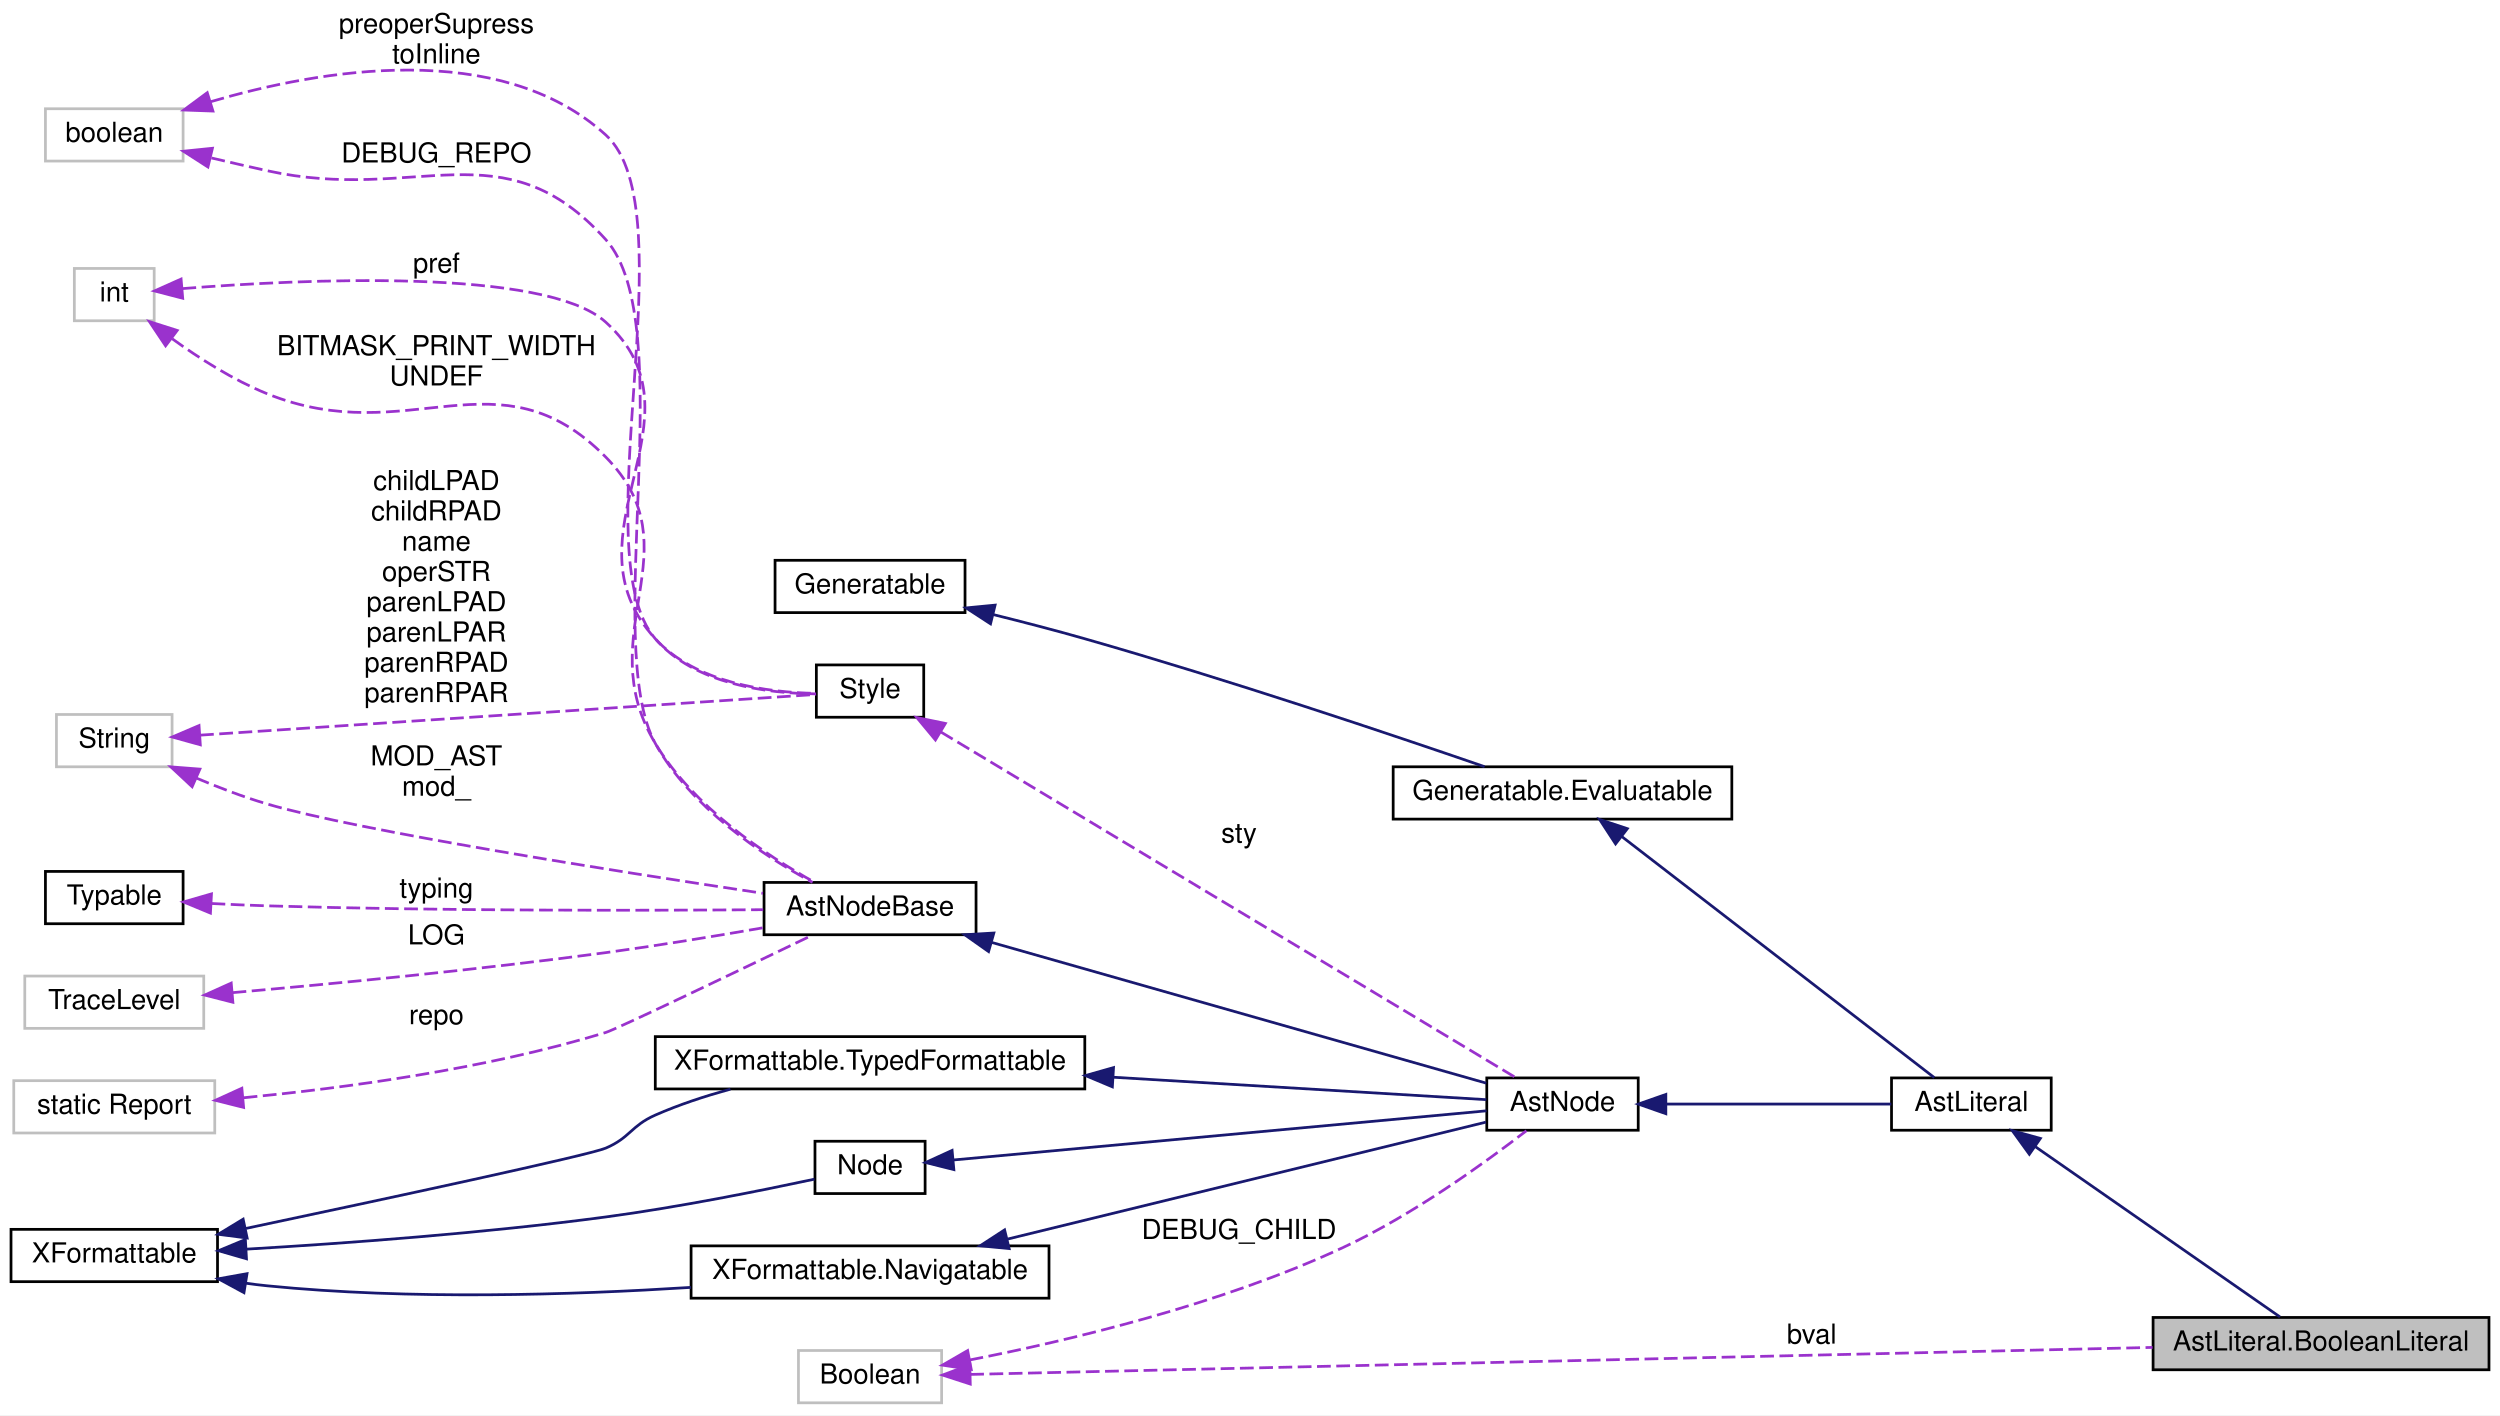
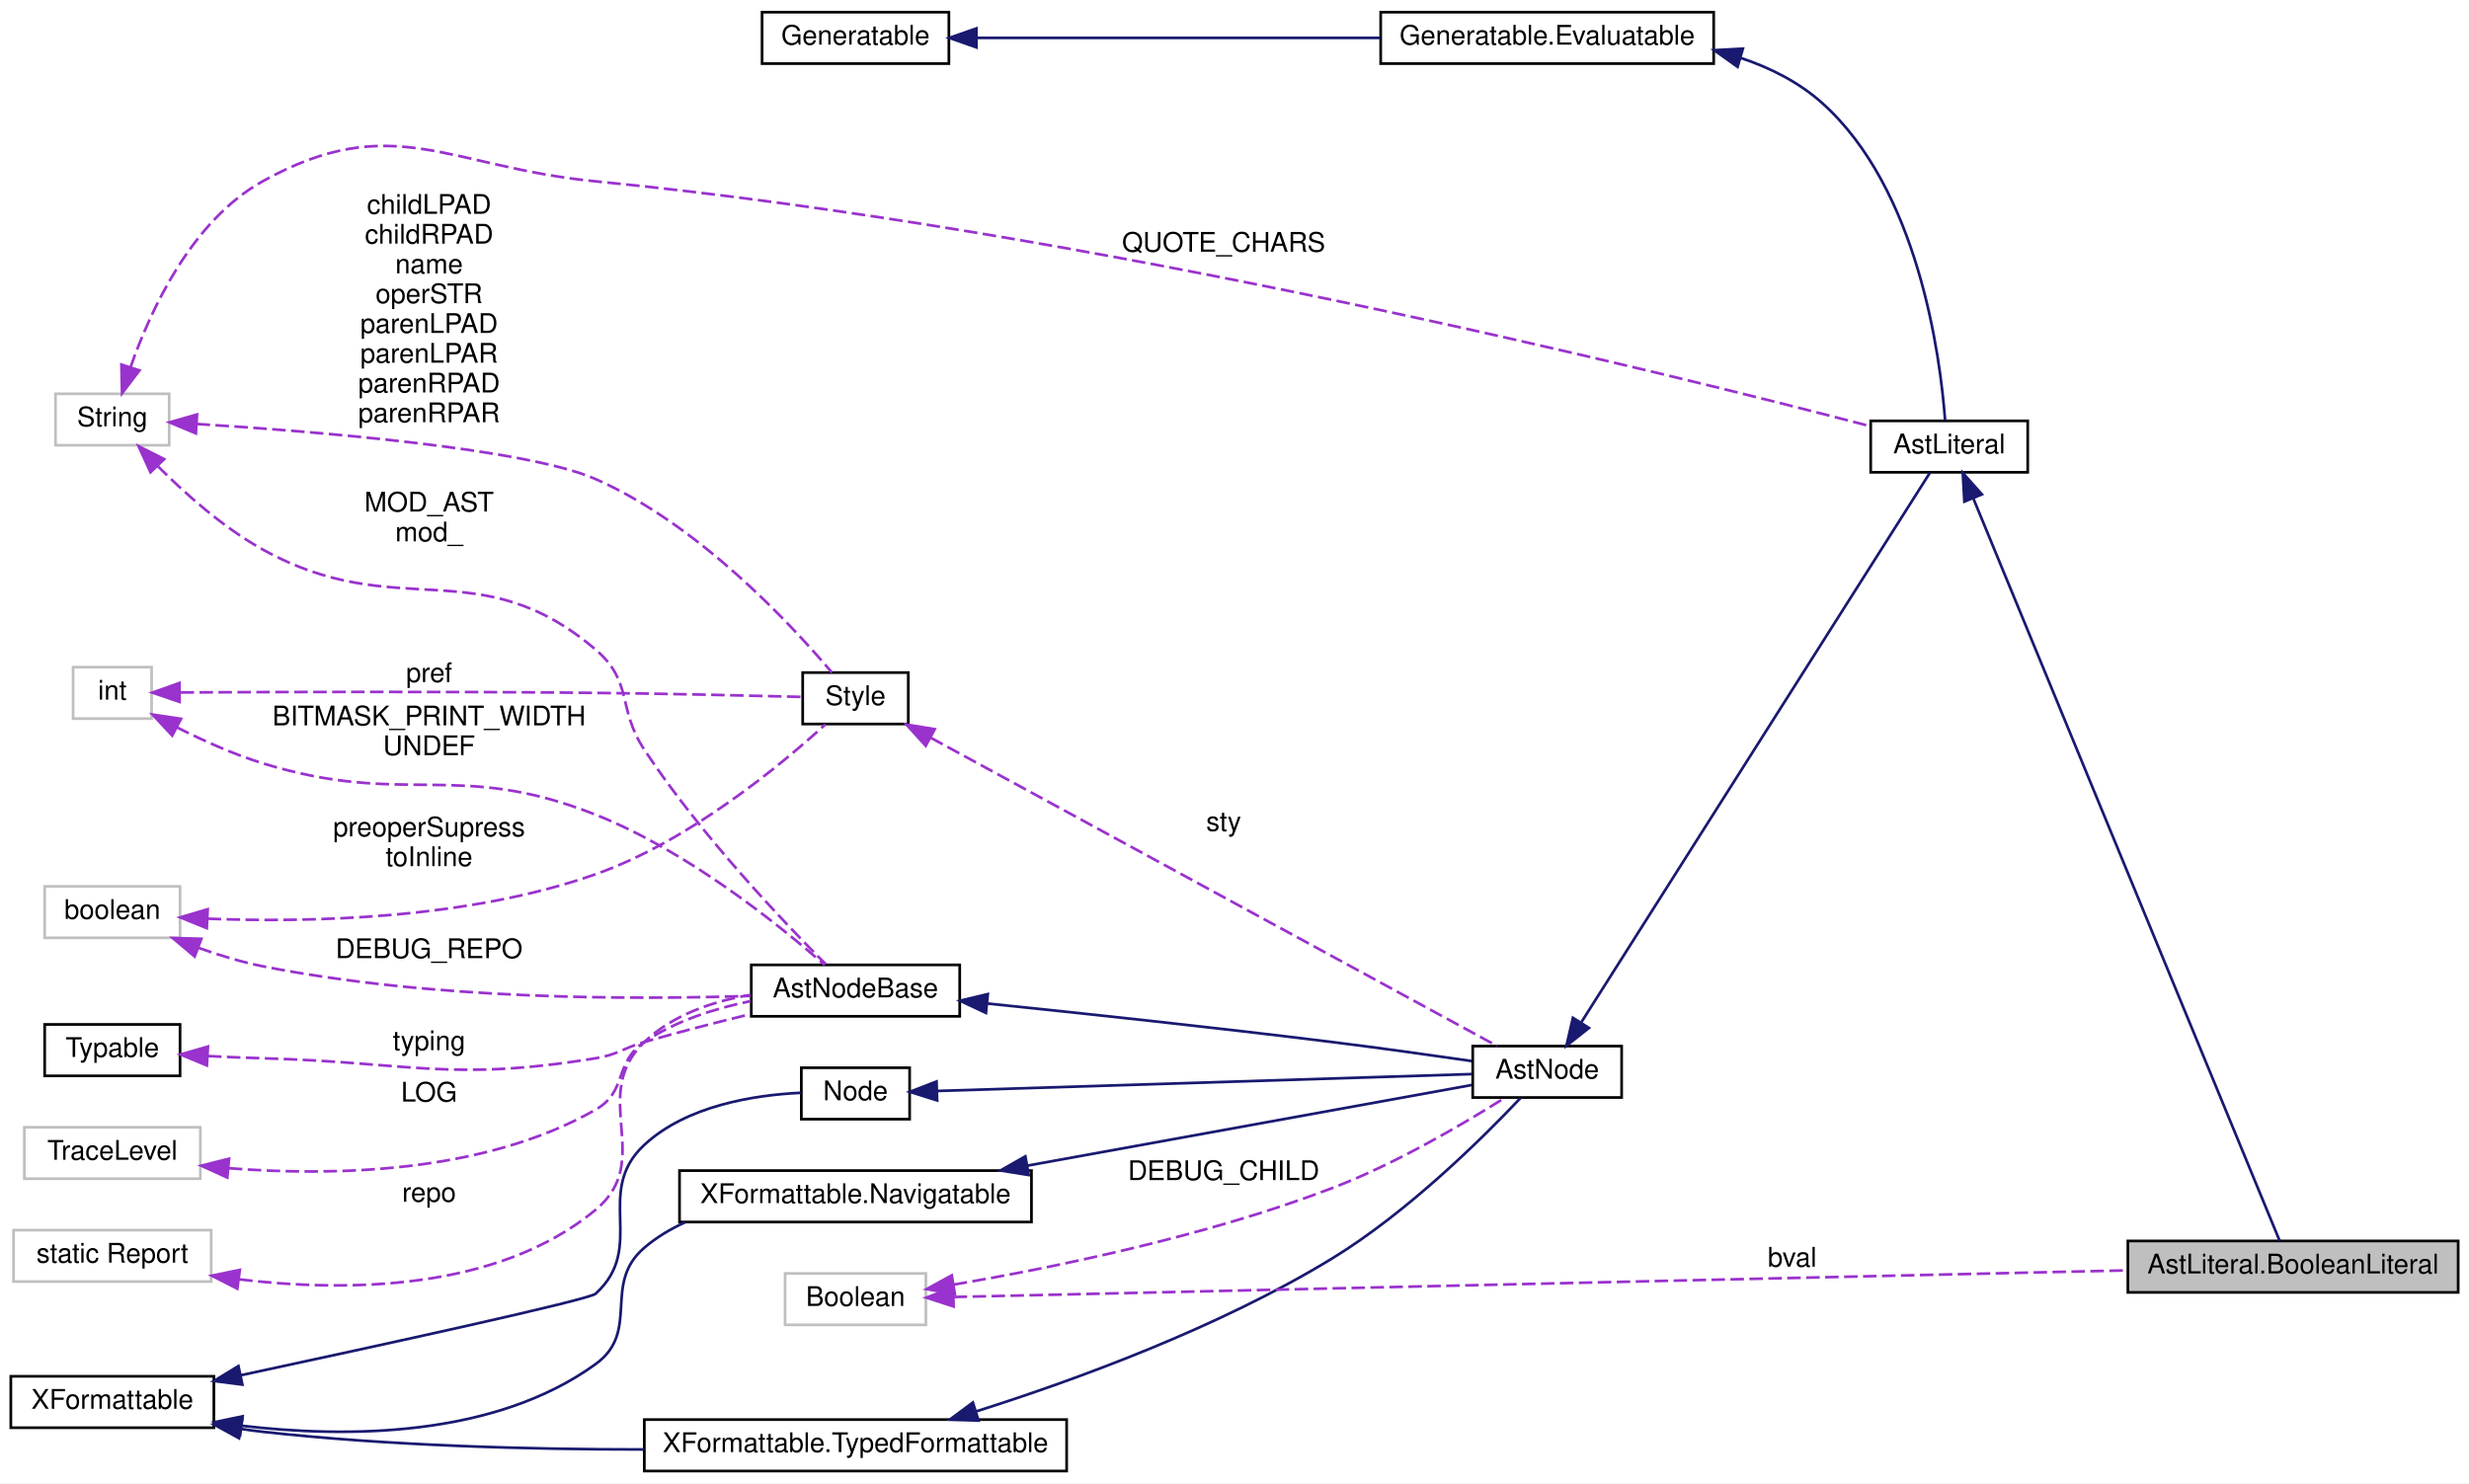
- <svg xmlns="http://www.w3.org/2000/svg" xmlns:xlink="http://www.w3.org/1999/xlink" width="908pt" height="514pt" viewBox="0.00 0.00 908.00 514.00">
-   <g id="graph0" class="graph" transform="scale(1 1) rotate(0) translate(4 510)">
-     <polygon fill="white" stroke="transparent" points="-4,4 -4,-510 904,-510 904,4 -4,4" />
+ <svg xmlns="http://www.w3.org/2000/svg" xmlns:xlink="http://www.w3.org/1999/xlink" width="912pt" height="548pt" viewBox="0.00 0.00 912.00 548.00">
+   <g id="graph0" class="graph" transform="scale(1 1) rotate(0) translate(4 544)">
+     <polygon fill="white" stroke="transparent" points="-4,4 -4,-544 908,-544 908,4 -4,4" />
    <g id="node1" class="node">
      <g id="a_node1">
        <a xlink:title="ダミーの生成子．このクラス自身は直接生成されない．部分クラスからのみ生成される">
-           <polygon fill="#bfbfbf" stroke="black" points="778,-12.5 778,-31.5 900,-31.5 900,-12.5 778,-12.5" />
-           <text text-anchor="middle" x="839" y="-19.5" font-family="Helvetica,sans-Serif" font-size="10.00">AstLiteral.BooleanLiteral</text>
+           <polygon fill="#bfbfbf" stroke="black" points="782,-66.5 782,-85.5 904,-85.5 904,-66.5 782,-66.5" />
+           <text text-anchor="middle" x="843" y="-73.5" font-family="Helvetica,sans-Serif" font-size="10.00">AstLiteral.BooleanLiteral</text>
        </a>
      </g>
    </g>
    <g id="node2" class="node">
      <g id="a_node2">
        <a xlink:href="classast_1_1_ast_literal.html" target="_top" xlink:title="値を返すことができる終端オブジェクトのクラス">
-           <polygon fill="white" stroke="black" points="683,-99.5 683,-118.5 741,-118.5 741,-99.5 683,-99.5" />
-           <text text-anchor="middle" x="712" y="-106.5" font-family="Helvetica,sans-Serif" font-size="10.00">AstLiteral</text>
+           <polygon fill="white" stroke="black" points="687,-369.5 687,-388.5 745,-388.5 745,-369.5 687,-369.5" />
+           <text text-anchor="middle" x="716" y="-376.5" font-family="Helvetica,sans-Serif" font-size="10.00">AstLiteral</text>
        </a>
      </g>
    </g>
    <g id="edge1" class="edge">
-       <path fill="none" stroke="midnightblue" d="M735.24,-93.52C760.97,-75.61 802.55,-46.67 824.08,-31.69" />
-       <polygon fill="midnightblue" stroke="midnightblue" points="733.06,-90.77 726.85,-99.36 737.06,-96.52 733.06,-90.77" />
+       <path fill="none" stroke="midnightblue" d="M724.93,-359.78C748.97,-301.5 820.47,-128.18 838.06,-85.55" />
+       <polygon fill="midnightblue" stroke="midnightblue" points="721.6,-358.68 721.02,-369.26 728.07,-361.35 721.6,-358.68" />
    </g>
    <g id="node3" class="node">
      <g id="a_node3">
        <a xlink:href="classast_1_1_ast_node.html" target="_top" xlink:title="タグなしの順アクセスの子供をもてる抽象構文木のノードのクラス。">
-           <polygon fill="white" stroke="black" points="536,-99.5 536,-118.5 591,-118.5 591,-99.5 536,-99.5" />
-           <text text-anchor="middle" x="563.5" y="-106.5" font-family="Helvetica,sans-Serif" font-size="10.00">AstNode</text>
+           <polygon fill="white" stroke="black" points="540,-138.5 540,-157.5 595,-157.5 595,-138.5 540,-138.5" />
+           <text text-anchor="middle" x="567.5" y="-145.5" font-family="Helvetica,sans-Serif" font-size="10.00">AstNode</text>
        </a>
      </g>
    </g>
    <g id="edge2" class="edge">
-       <path fill="none" stroke="midnightblue" d="M601.35,-109C626.66,-109 659.74,-109 682.92,-109" />
-       <polygon fill="midnightblue" stroke="midnightblue" points="601.03,-105.5 591.03,-109 601.03,-112.5 601.03,-105.5" />
+       <path fill="none" stroke="midnightblue" d="M580.15,-166.37C609.66,-212.89 686.58,-334.18 708.87,-369.33" />
+       <polygon fill="midnightblue" stroke="midnightblue" points="582.92,-164.2 574.61,-157.63 577.01,-167.95 582.92,-164.2" />
    </g>
    <g id="node4" class="node">
      <g id="a_node4">
        <a xlink:href="classast_1_1_ast_node_base.html" target="_top" xlink:title=" ">
-           <polygon fill="white" stroke="black" points="273.5,-170.5 273.5,-189.5 350.5,-189.5 350.5,-170.5 273.5,-170.5" />
-           <text text-anchor="middle" x="312" y="-177.5" font-family="Helvetica,sans-Serif" font-size="10.00">AstNodeBase</text>
+           <polygon fill="white" stroke="black" points="273.5,-168.5 273.5,-187.5 350.5,-187.5 350.5,-168.5 273.5,-168.5" />
+           <text text-anchor="middle" x="312" y="-175.5" font-family="Helvetica,sans-Serif" font-size="10.00">AstNodeBase</text>
        </a>
      </g>
    </g>
    <g id="edge3" class="edge">
-       <path fill="none" stroke="midnightblue" d="M356.26,-167.69C407.95,-152.98 492.82,-128.83 535.79,-116.6" />
-       <polygon fill="midnightblue" stroke="midnightblue" points="355.05,-164.39 346.39,-170.5 356.97,-171.13 355.05,-164.39" />
+       <path fill="none" stroke="midnightblue" d="M360.59,-173.24C395.81,-169.61 444.94,-164.35 488,-159 505.21,-156.86 524.49,-154.16 539.64,-151.97" />
+       <polygon fill="midnightblue" stroke="midnightblue" points="360.18,-169.76 350.59,-174.26 360.89,-176.72 360.18,-169.76" />
    </g>
    <g id="node5" class="node">
      <g id="a_node5">
        <a xlink:title=" ">
-           <polygon fill="white" stroke="#bfbfbf" points="16.5,-231.5 16.5,-250.5 58.5,-250.5 58.5,-231.5 16.5,-231.5" />
-           <text text-anchor="middle" x="37.5" y="-238.5" font-family="Helvetica,sans-Serif" font-size="10.00">String</text>
-         </a>
-       </g>
+           <polygon fill="white" stroke="#bfbfbf" points="16.5,-379.5 16.5,-398.5 58.5,-398.5 58.5,-379.5 16.5,-379.5" />
+           <text text-anchor="middle" x="37.5" y="-386.5" font-family="Helvetica,sans-Serif" font-size="10.00">String</text>
+         </a>
+       </g>
+     </g>
+     <g id="edge23" class="edge">
+       <path fill="none" stroke="#9a32cd" stroke-dasharray="5,2" d="M44.2,-408.29C51.61,-429.47 66.81,-462.41 93,-477 140.76,-503.6 161.59,-482.29 216,-477 397.68,-459.33 611.37,-406.28 686.87,-386.52" />
+       <polygon fill="#9a32cd" stroke="#9a32cd" points="47.51,-407.14 41.09,-398.7 40.85,-409.3 47.51,-407.14" />
+       <text text-anchor="middle" x="448" y="-451" font-family="Helvetica,sans-Serif" font-size="10.00"> QUOTE_CHARS</text>
    </g>
    <g id="edge4" class="edge">
-       <path fill="none" stroke="#9a32cd" stroke-dasharray="5,2" d="M67.2,-227.45C75.39,-223.98 84.43,-220.52 93,-218 126.08,-208.27 219.95,-193.5 273.1,-185.55" />
-       <polygon fill="#9a32cd" stroke="#9a32cd" points="65.78,-224.25 58.04,-231.48 68.6,-230.66 65.78,-224.25" />
-       <text text-anchor="middle" x="154.5" y="-232" font-family="Helvetica,sans-Serif" font-size="10.00"> MOD_AST</text>
-       <text text-anchor="middle" x="154.5" y="-221" font-family="Helvetica,sans-Serif" font-size="10.00">mod_</text>
+       <path fill="none" stroke="#9a32cd" stroke-dasharray="5,2" d="M54.17,-371.88C64.36,-361.65 78.42,-349.1 93,-341 142.9,-313.27 172.53,-341 216,-304 229.93,-292.15 223.93,-282.27 234,-267 254.7,-235.62 285.42,-203.37 301.07,-187.71" />
+       <polygon fill="#9a32cd" stroke="#9a32cd" points="51.59,-369.51 47.19,-379.14 56.64,-374.36 51.59,-369.51" />
+       <text text-anchor="middle" x="154.5" y="-355" font-family="Helvetica,sans-Serif" font-size="10.00"> MOD_AST</text>
+       <text text-anchor="middle" x="154.5" y="-344" font-family="Helvetica,sans-Serif" font-size="10.00">mod_</text>
    </g>
    <g id="node16" class="node">
      <g id="a_node16">
        <a xlink:href="classformat_1_1_style.html" target="_top" xlink:title="ノードの表示スタイルに関するプロパティのクラス.">
-           <polygon fill="white" stroke="black" points="292.5,-249.5 292.5,-268.5 331.5,-268.5 331.5,-249.5 292.5,-249.5" />
-           <text text-anchor="middle" x="312" y="-256.5" font-family="Helvetica,sans-Serif" font-size="10.00">Style</text>
+           <polygon fill="white" stroke="black" points="292.5,-276.5 292.5,-295.5 331.5,-295.5 331.5,-276.5 292.5,-276.5" />
+           <text text-anchor="middle" x="312" y="-283.5" font-family="Helvetica,sans-Serif" font-size="10.00">Style</text>
        </a>
      </g>
    </g>
    <g id="edge18" class="edge">
-       <path fill="none" stroke="#9a32cd" stroke-dasharray="5,2" d="M68.65,-242.99C125.3,-246.73 246.07,-254.71 292.39,-257.77" />
-       <polygon fill="#9a32cd" stroke="#9a32cd" points="68.75,-239.49 58.54,-242.32 68.29,-246.48 68.75,-239.49" />
-       <text text-anchor="middle" x="154.5" y="-332" font-family="Helvetica,sans-Serif" font-size="10.00"> childLPAD</text>
-       <text text-anchor="middle" x="154.5" y="-321" font-family="Helvetica,sans-Serif" font-size="10.00">childRPAD</text>
-       <text text-anchor="middle" x="154.5" y="-310" font-family="Helvetica,sans-Serif" font-size="10.00">name</text>
-       <text text-anchor="middle" x="154.5" y="-299" font-family="Helvetica,sans-Serif" font-size="10.00">operSTR</text>
-       <text text-anchor="middle" x="154.5" y="-288" font-family="Helvetica,sans-Serif" font-size="10.00">parenLPAD</text>
-       <text text-anchor="middle" x="154.5" y="-277" font-family="Helvetica,sans-Serif" font-size="10.00">parenLPAR</text>
-       <text text-anchor="middle" x="154.5" y="-266" font-family="Helvetica,sans-Serif" font-size="10.00">parenRPAD</text>
-       <text text-anchor="middle" x="154.5" y="-255" font-family="Helvetica,sans-Serif" font-size="10.00">parenRPAR</text>
+       <path fill="none" stroke="#9a32cd" stroke-dasharray="5,2" d="M68.6,-387.36C112.14,-384.64 190.27,-378.33 216,-367 254.09,-350.23 288.48,-313.05 303.3,-295.51" />
+       <polygon fill="#9a32cd" stroke="#9a32cd" points="68.36,-383.87 58.59,-387.96 68.78,-390.86 68.36,-383.87" />
+       <text text-anchor="middle" x="154.5" y="-465" font-family="Helvetica,sans-Serif" font-size="10.00"> childLPAD</text>
+       <text text-anchor="middle" x="154.5" y="-454" font-family="Helvetica,sans-Serif" font-size="10.00">childRPAD</text>
+       <text text-anchor="middle" x="154.5" y="-443" font-family="Helvetica,sans-Serif" font-size="10.00">name</text>
+       <text text-anchor="middle" x="154.5" y="-432" font-family="Helvetica,sans-Serif" font-size="10.00">operSTR</text>
+       <text text-anchor="middle" x="154.5" y="-421" font-family="Helvetica,sans-Serif" font-size="10.00">parenLPAD</text>
+       <text text-anchor="middle" x="154.5" y="-410" font-family="Helvetica,sans-Serif" font-size="10.00">parenLPAR</text>
+       <text text-anchor="middle" x="154.5" y="-399" font-family="Helvetica,sans-Serif" font-size="10.00">parenRPAD</text>
+       <text text-anchor="middle" x="154.5" y="-388" font-family="Helvetica,sans-Serif" font-size="10.00">parenRPAR</text>
    </g>
    <g id="node6" class="node">
      <g id="a_node6">
        <a xlink:title=" ">
-           <polygon fill="white" stroke="#bfbfbf" points="5,-136.5 5,-155.5 70,-155.5 70,-136.5 5,-136.5" />
-           <text text-anchor="middle" x="37.5" y="-143.5" font-family="Helvetica,sans-Serif" font-size="10.00">TraceLevel</text>
+           <polygon fill="white" stroke="#bfbfbf" points="5,-108.5 5,-127.5 70,-127.5 70,-108.5 5,-108.5" />
+           <text text-anchor="middle" x="37.5" y="-115.5" font-family="Helvetica,sans-Serif" font-size="10.00">TraceLevel</text>
        </a>
      </g>
    </g>
    <g id="edge5" class="edge">
-       <path fill="none" stroke="#9a32cd" stroke-dasharray="5,2" d="M80.46,-149.47C116.48,-152.64 169.76,-157.77 216,-164 234.9,-166.55 255.8,-170 273.18,-173.04" />
-       <polygon fill="#9a32cd" stroke="#9a32cd" points="80.58,-145.97 70.32,-148.59 79.98,-152.94 80.58,-145.97" />
-       <text text-anchor="middle" x="154.5" y="-167" font-family="Helvetica,sans-Serif" font-size="10.00"> LOG</text>
+       <path fill="none" stroke="#9a32cd" stroke-dasharray="5,2" d="M80.52,-112.38C118.44,-109.39 174.48,-110.32 216,-134 227.89,-140.78 222.66,-151.33 234,-159 245.52,-166.79 259.94,-171.39 273.17,-174.1" />
+       <polygon fill="#9a32cd" stroke="#9a32cd" points="79.97,-108.92 70.33,-113.31 80.61,-115.89 79.97,-108.92" />
+       <text text-anchor="middle" x="154.5" y="-137" font-family="Helvetica,sans-Serif" font-size="10.00"> LOG</text>
    </g>
    <g id="node7" class="node">
      <g id="a_node7">
        <a xlink:title=" ">
-           <polygon fill="white" stroke="#bfbfbf" points="1,-98.5 1,-117.5 74,-117.5 74,-98.5 1,-98.5" />
-           <text text-anchor="middle" x="37.5" y="-105.5" font-family="Helvetica,sans-Serif" font-size="10.00">static Report</text>
+           <polygon fill="white" stroke="#bfbfbf" points="1,-70.5 1,-89.5 74,-89.5 74,-70.5 1,-70.5" />
+           <text text-anchor="middle" x="37.5" y="-77.5" font-family="Helvetica,sans-Serif" font-size="10.00">static Report</text>
        </a>
      </g>
    </g>
    <g id="edge6" class="edge">
-       <path fill="none" stroke="#9a32cd" stroke-dasharray="5,2" d="M84.49,-111.3C120.81,-114.78 172.46,-121.69 216,-135 219.88,-136.19 264.29,-157.48 291,-170.34" />
-       <polygon fill="#9a32cd" stroke="#9a32cd" points="84.48,-107.78 74.2,-110.36 83.84,-114.75 84.48,-107.78" />
-       <text text-anchor="middle" x="154.5" y="-138" font-family="Helvetica,sans-Serif" font-size="10.00"> repo</text>
+       <path fill="none" stroke="#9a32cd" stroke-dasharray="5,2" d="M84.34,-71.31C123.7,-66.61 179.67,-66.9 216,-97 238.1,-115.31 213.3,-139.13 234,-159 244.43,-169.01 259.26,-174.01 273.12,-176.42" />
+       <polygon fill="#9a32cd" stroke="#9a32cd" points="83.66,-67.87 74.22,-72.67 84.59,-74.81 83.66,-67.87" />
+       <text text-anchor="middle" x="154.5" y="-100" font-family="Helvetica,sans-Serif" font-size="10.00"> repo</text>
    </g>
    <g id="node8" class="node">
      <g id="a_node8">
        <a xlink:title=" ">
-           <polygon fill="white" stroke="#bfbfbf" points="23,-393.5 23,-412.5 52,-412.5 52,-393.5 23,-393.5" />
-           <text text-anchor="middle" x="37.5" y="-400.5" font-family="Helvetica,sans-Serif" font-size="10.00">int</text>
+           <polygon fill="white" stroke="#bfbfbf" points="23,-278.5 23,-297.5 52,-297.5 52,-278.5 23,-278.5" />
+           <text text-anchor="middle" x="37.5" y="-285.5" font-family="Helvetica,sans-Serif" font-size="10.00">int</text>
        </a>
      </g>
    </g>
    <g id="edge7" class="edge">
-       <path fill="none" stroke="#9a32cd" stroke-dasharray="5,2" d="M58.53,-386.97C68.39,-379.84 80.77,-371.95 93,-367 144.56,-346.15 176.94,-383.59 216,-344 248.95,-310.61 209.88,-280.23 234,-240 247.77,-217.03 273.87,-199.56 291.84,-189.55" />
-       <polygon fill="#9a32cd" stroke="#9a32cd" points="56.14,-384.39 50.26,-393.2 60.36,-389.98 56.14,-384.39" />
-       <text text-anchor="middle" x="154.5" y="-381" font-family="Helvetica,sans-Serif" font-size="10.00"> BITMASK_PRINT_WIDTH</text>
-       <text text-anchor="middle" x="154.5" y="-370" font-family="Helvetica,sans-Serif" font-size="10.00">UNDEF</text>
+       <path fill="none" stroke="#9a32cd" stroke-dasharray="5,2" d="M61.24,-275.32C70.79,-270.49 82.18,-265.34 93,-262 145.86,-245.7 164.56,-263.35 216,-243 250.01,-229.55 283.94,-202.11 300.53,-187.56" />
+       <polygon fill="#9a32cd" stroke="#9a32cd" points="59.61,-272.23 52.38,-279.98 62.86,-278.42 59.61,-272.23" />
+       <text text-anchor="middle" x="154.5" y="-276" font-family="Helvetica,sans-Serif" font-size="10.00"> BITMASK_PRINT_WIDTH</text>
+       <text text-anchor="middle" x="154.5" y="-265" font-family="Helvetica,sans-Serif" font-size="10.00">UNDEF</text>
    </g>
    <g id="edge19" class="edge">
-       <path fill="none" stroke="#9a32cd" stroke-dasharray="5,2" d="M62.25,-405.18C105.36,-408.58 194.06,-412.87 216,-393 254.35,-358.27 199.04,-316.13 234,-278 248.7,-261.96 274.59,-258.49 292.25,-258.17" />
-       <polygon fill="#9a32cd" stroke="#9a32cd" points="62.36,-401.67 52.1,-404.33 61.77,-408.65 62.36,-401.67" />
-       <text text-anchor="middle" x="154.5" y="-411" font-family="Helvetica,sans-Serif" font-size="10.00"> pref</text>
+       <path fill="none" stroke="#9a32cd" stroke-dasharray="5,2" d="M62.68,-288.16C96.84,-288.35 161.18,-288.58 216,-288 242.56,-287.72 273.29,-287 292.43,-286.51" />
+       <polygon fill="#9a32cd" stroke="#9a32cd" points="62.33,-284.66 52.31,-288.1 62.29,-291.66 62.33,-284.66" />
+       <text text-anchor="middle" x="154.5" y="-292" font-family="Helvetica,sans-Serif" font-size="10.00"> pref</text>
    </g>
    <g id="node9" class="node">
      <g id="a_node9">
        <a xlink:href="interfacetype_1_1_typable.html" target="_top" xlink:title="抽象ノードがもつ関数型のインタフェース">
-           <polygon fill="white" stroke="black" points="12.5,-174.5 12.5,-193.5 62.5,-193.5 62.5,-174.5 12.5,-174.5" />
-           <text text-anchor="middle" x="37.5" y="-181.5" font-family="Helvetica,sans-Serif" font-size="10.00">Typable</text>
+           <polygon fill="white" stroke="black" points="12.5,-146.5 12.5,-165.5 62.5,-165.5 62.5,-146.5 12.5,-146.5" />
+           <text text-anchor="middle" x="37.5" y="-153.5" font-family="Helvetica,sans-Serif" font-size="10.00">Typable</text>
        </a>
      </g>
    </g>
    <g id="edge8" class="edge">
-       <path fill="none" stroke="#9a32cd" stroke-dasharray="5,2" d="M72.82,-181.85C79.51,-181.5 86.47,-181.19 93,-181 156.18,-179.12 229.7,-179.27 273.18,-179.6" />
-       <polygon fill="#9a32cd" stroke="#9a32cd" points="72.43,-178.36 62.64,-182.41 72.81,-185.35 72.43,-178.36" />
-       <text text-anchor="middle" x="154.5" y="-184" font-family="Helvetica,sans-Serif" font-size="10.00"> typing</text>
+       <path fill="none" stroke="#9a32cd" stroke-dasharray="5,2" d="M72.82,-153.82C79.51,-153.48 86.47,-153.18 93,-153 147.65,-151.5 162.04,-144.24 216,-153 224.32,-154.35 225.9,-156.65 234,-159 246.7,-162.68 260.7,-166.27 273.24,-169.32" />
+       <polygon fill="#9a32cd" stroke="#9a32cd" points="72.43,-150.34 62.63,-154.39 72.81,-157.33 72.43,-150.34" />
+       <text text-anchor="middle" x="154.5" y="-156" font-family="Helvetica,sans-Serif" font-size="10.00"> typing</text>
    </g>
    <g id="node10" class="node">
      <g id="a_node10">
        <a xlink:title=" ">
-           <polygon fill="white" stroke="#bfbfbf" points="12.5,-451.5 12.5,-470.5 62.5,-470.5 62.5,-451.5 12.5,-451.5" />
-           <text text-anchor="middle" x="37.5" y="-458.5" font-family="Helvetica,sans-Serif" font-size="10.00">boolean</text>
+           <polygon fill="white" stroke="#bfbfbf" points="12.5,-197.5 12.5,-216.5 62.5,-216.5 62.5,-197.5 12.5,-197.5" />
+           <text text-anchor="middle" x="37.5" y="-204.5" font-family="Helvetica,sans-Serif" font-size="10.00">boolean</text>
        </a>
      </g>
    </g>
    <g id="edge9" class="edge">
-       <path fill="none" stroke="#9a32cd" stroke-dasharray="5,2" d="M72.79,-452.63C79.48,-451.05 86.45,-449.45 93,-448 147.47,-435.97 178.63,-464.41 216,-423 243.38,-392.66 214.29,-275.79 234,-240 246.84,-216.69 272.89,-199.41 291.12,-189.52" />
-       <polygon fill="#9a32cd" stroke="#9a32cd" points="71.52,-449.34 62.61,-455.07 73.15,-456.15 71.52,-449.34" />
-       <text text-anchor="middle" x="154.5" y="-451" font-family="Helvetica,sans-Serif" font-size="10.00"> DEBUG_REPO</text>
+       <path fill="none" stroke="#9a32cd" stroke-dasharray="5,2" d="M69.36,-193.79C76.96,-191.07 85.16,-188.56 93,-187 155.23,-174.61 229.35,-174.58 273.16,-176.04" />
+       <polygon fill="#9a32cd" stroke="#9a32cd" points="67.9,-190.6 59.8,-197.44 70.39,-197.15 67.9,-190.6" />
+       <text text-anchor="middle" x="154.5" y="-190" font-family="Helvetica,sans-Serif" font-size="10.00"> DEBUG_REPO</text>
    </g>
    <g id="edge20" class="edge">
-       <path fill="none" stroke="#9a32cd" stroke-dasharray="5,2" d="M72.51,-473.06C112.21,-484.74 177.35,-496.03 216,-461 246.28,-433.56 207.26,-308.9 234,-278 248.33,-261.45 274.56,-258.13 292.38,-257.99" />
-       <polygon fill="#9a32cd" stroke="#9a32cd" points="73.34,-469.66 62.75,-470.04 71.27,-476.34 73.34,-469.66" />
-       <text text-anchor="middle" x="154.5" y="-498" font-family="Helvetica,sans-Serif" font-size="10.00"> preoperSupress</text>
-       <text text-anchor="middle" x="154.5" y="-487" font-family="Helvetica,sans-Serif" font-size="10.00">toInline</text>
+       <path fill="none" stroke="#9a32cd" stroke-dasharray="5,2" d="M72.69,-204.57C109.25,-203.13 168.38,-204.19 216,-221 250.67,-233.24 284.58,-261.46 300.91,-276.37" />
+       <polygon fill="#9a32cd" stroke="#9a32cd" points="72.38,-201.08 62.56,-205.05 72.72,-208.07 72.38,-201.08" />
+       <text text-anchor="middle" x="154.5" y="-235" font-family="Helvetica,sans-Serif" font-size="10.00"> preoperSupress</text>
+       <text text-anchor="middle" x="154.5" y="-224" font-family="Helvetica,sans-Serif" font-size="10.00">toInline</text>
    </g>
    <g id="node11" class="node">
      <g id="a_node11">
        <a xlink:href="interfaceast_1_1_node.html" target="_top" xlink:title=" ">
-           <polygon fill="white" stroke="black" points="292,-76.5 292,-95.5 332,-95.5 332,-76.5 292,-76.5" />
-           <text text-anchor="middle" x="312" y="-83.5" font-family="Helvetica,sans-Serif" font-size="10.00">Node</text>
+           <polygon fill="white" stroke="black" points="292,-130.5 292,-149.5 332,-149.5 332,-130.5 292,-130.5" />
+           <text text-anchor="middle" x="312" y="-137.5" font-family="Helvetica,sans-Serif" font-size="10.00">Node</text>
        </a>
      </g>
    </g>
    <g id="edge10" class="edge">
-       <path fill="none" stroke="midnightblue" d="M342.4,-88.71C391.36,-93.22 488.88,-102.21 535.91,-106.55" />
-       <polygon fill="midnightblue" stroke="midnightblue" points="342.44,-85.2 332.16,-87.77 341.8,-92.17 342.44,-85.2" />
+       <path fill="none" stroke="midnightblue" d="M342.11,-140.92C391.71,-142.48 491.85,-145.64 539.77,-147.16" />
+       <polygon fill="midnightblue" stroke="midnightblue" points="342.16,-137.42 332.05,-140.6 341.94,-144.42 342.16,-137.42" />
    </g>
    <g id="node12" class="node">
      <g id="a_node12">
        <a xlink:href="interfaceformat_1_1_x_formattable.html" target="_top" xlink:title="入れ子フォーマット出力可能なオブジェクトのインタフェース。">
-           <polygon fill="white" stroke="black" points="0,-44.5 0,-63.5 75,-63.5 75,-44.5 0,-44.5" />
-           <text text-anchor="middle" x="37.5" y="-51.5" font-family="Helvetica,sans-Serif" font-size="10.00">XFormattable</text>
+           <polygon fill="white" stroke="black" points="0,-16.5 0,-35.5 75,-35.5 75,-16.5 0,-16.5" />
+           <text text-anchor="middle" x="37.5" y="-23.5" font-family="Helvetica,sans-Serif" font-size="10.00">XFormattable</text>
        </a>
      </g>
    </g>
    <g id="edge11" class="edge">
-       <path fill="none" stroke="midnightblue" d="M85.51,-56.31C121.37,-58.42 171.94,-62.11 216,-68 242.45,-71.54 272.69,-77.63 291.81,-81.73" />
-       <polygon fill="midnightblue" stroke="midnightblue" points="85.52,-52.81 75.34,-55.74 85.12,-59.8 85.52,-52.81" />
+       <path fill="none" stroke="midnightblue" d="M85.01,-35.9C136.77,-47 213.53,-63.75 216,-66 235.03,-83.31 215.15,-103.5 234,-121 249.64,-135.52 274.57,-139.42 291.81,-140.24" />
+       <polygon fill="midnightblue" stroke="midnightblue" points="85.53,-32.43 75.02,-33.76 84.07,-39.28 85.53,-32.43" />
    </g>
    <g id="node13" class="node">
      <g id="a_node13">
        <a xlink:href="interfaceformat_1_1_x_formattable_1_1_navigatable.html" target="_top" xlink:title="木構造の分岐ノードとして清書可能なオブジェクトのクラス">
-           <polygon fill="white" stroke="black" points="247,-38.5 247,-57.5 377,-57.5 377,-38.5 247,-38.5" />
-           <text text-anchor="middle" x="312" y="-45.5" font-family="Helvetica,sans-Serif" font-size="10.00">XFormattable.Navigatable</text>
+           <polygon fill="white" stroke="black" points="247,-92.5 247,-111.5 377,-111.5 377,-92.5 247,-92.5" />
+           <text text-anchor="middle" x="312" y="-99.5" font-family="Helvetica,sans-Serif" font-size="10.00">XFormattable.Navigatable</text>
        </a>
      </g>
    </g>
    <g id="edge13" class="edge">
-       <path fill="none" stroke="midnightblue" d="M85.31,-43.93C87.9,-43.57 90.48,-43.25 93,-43 144.61,-37.84 203.41,-39.64 246.93,-42.42" />
-       <polygon fill="midnightblue" stroke="midnightblue" points="84.61,-40.5 75.29,-45.54 85.72,-47.41 84.61,-40.5" />
+       <path fill="none" stroke="midnightblue" d="M85.21,-17.24C123.89,-12.68 178.42,-12.8 216,-40 232.78,-52.15 218.26,-69.52 234,-83 238.5,-86.85 243.66,-89.94 249.13,-92.43" />
+       <polygon fill="midnightblue" stroke="midnightblue" points="84.69,-13.77 75.24,-18.56 85.61,-20.71 84.69,-13.77" />
    </g>
    <g id="node14" class="node">
      <g id="a_node14">
        <a xlink:href="interfaceformat_1_1_x_formattable_1_1_typed_formattable.html" target="_top" xlink:title="ノードの型情報をもつ書式出力可能なオブジェクトのインタフェース．">
-           <polygon fill="white" stroke="black" points="234,-114.5 234,-133.5 390,-133.5 390,-114.5 234,-114.5" />
-           <text text-anchor="middle" x="312" y="-121.5" font-family="Helvetica,sans-Serif" font-size="10.00">XFormattable.TypedFormattable</text>
+           <polygon fill="white" stroke="black" points="234,-0.5 234,-19.5 390,-19.5 390,-0.5 234,-0.5" />
+           <text text-anchor="middle" x="312" y="-7.5" font-family="Helvetica,sans-Serif" font-size="10.00">XFormattable.TypedFormattable</text>
        </a>
      </g>
    </g>
    <g id="edge15" class="edge">
-       <path fill="none" stroke="midnightblue" d="M85.33,-63.84C135.84,-74.52 209.92,-90.42 216,-93 224.85,-96.76 225.2,-101.12 234,-105 242.57,-108.77 252.02,-111.88 261.28,-114.42" />
-       <polygon fill="midnightblue" stroke="midnightblue" points="85.76,-60.35 75.25,-61.71 84.31,-67.2 85.76,-60.35" />
+       <path fill="none" stroke="midnightblue" d="M84.9,-16.06C87.63,-15.66 90.35,-15.3 93,-15 139.56,-9.81 192.05,-8.47 233.85,-8.47" />
+       <polygon fill="midnightblue" stroke="midnightblue" points="84.29,-12.62 75.01,-17.71 85.44,-19.52 84.29,-12.62" />
    </g>
    <g id="edge12" class="edge">
-       <path fill="none" stroke="midnightblue" d="M361.99,-59.98C413.98,-72.69 494.23,-92.31 535.68,-102.44" />
-       <polygon fill="midnightblue" stroke="midnightblue" points="362.53,-56.51 351.98,-57.53 360.87,-63.31 362.53,-56.51" />
+       <path fill="none" stroke="midnightblue" d="M375.45,-113.33C428.14,-122.89 500.99,-136.11 539.74,-143.14" />
+       <polygon fill="midnightblue" stroke="midnightblue" points="375.99,-109.87 365.53,-111.53 374.74,-116.76 375.99,-109.87" />
    </g>
    <g id="edge14" class="edge">
-       <path fill="none" stroke="midnightblue" d="M400.27,-118.75C447.94,-115.89 503.66,-112.54 535.83,-110.6" />
-       <polygon fill="midnightblue" stroke="midnightblue" points="400.01,-115.26 390.23,-119.36 400.43,-122.25 400.01,-115.26" />
+       <path fill="none" stroke="midnightblue" d="M356.73,-22.58C393.36,-34.19 446.22,-53.48 488,-79 516.18,-96.21 543.97,-123.83 557.68,-138.35" />
+       <polygon fill="midnightblue" stroke="midnightblue" points="357.44,-19.14 346.85,-19.51 355.36,-25.82 357.44,-19.14" />
    </g>
    <g id="node15" class="node">
      <g id="a_node15">
        <a xlink:title=" ">
-           <polygon fill="white" stroke="#bfbfbf" points="286,-0.5 286,-19.5 338,-19.5 338,-0.5 286,-0.5" />
-           <text text-anchor="middle" x="312" y="-7.5" font-family="Helvetica,sans-Serif" font-size="10.00">Boolean</text>
-         </a>
-       </g>
-     </g>
-     <g id="edge23" class="edge">
-       <path fill="none" stroke="#9a32cd" stroke-dasharray="5,2" d="M348.37,-10.81C436.67,-12.83 667.62,-18.11 777.81,-20.62" />
-       <polygon fill="#9a32cd" stroke="#9a32cd" points="348.4,-7.31 338.32,-10.58 348.24,-14.31 348.4,-7.31" />
-       <text text-anchor="middle" x="654" y="-22" font-family="Helvetica,sans-Serif" font-size="10.00"> bval</text>
+           <polygon fill="white" stroke="#bfbfbf" points="286,-54.5 286,-73.5 338,-73.5 338,-54.5 286,-54.5" />
+           <text text-anchor="middle" x="312" y="-61.5" font-family="Helvetica,sans-Serif" font-size="10.00">Boolean</text>
+         </a>
+       </g>
+     </g>
+     <g id="edge24" class="edge">
+       <path fill="none" stroke="#9a32cd" stroke-dasharray="5,2" d="M348.25,-64.8C437.02,-66.81 670.61,-72.11 781.68,-74.63" />
+       <polygon fill="#9a32cd" stroke="#9a32cd" points="348.24,-61.3 338.16,-64.57 348.08,-68.3 348.24,-61.3" />
+       <text text-anchor="middle" x="658" y="-76" font-family="Helvetica,sans-Serif" font-size="10.00"> bval</text>
    </g>
    <g id="edge16" class="edge">
-       <path fill="none" stroke="#9a32cd" stroke-dasharray="5,2" d="M348.15,-16.05C383.6,-22.96 439.32,-36.11 484,-57 509.18,-68.77 535.53,-87.84 550.4,-99.32" />
-       <polygon fill="#9a32cd" stroke="#9a32cd" points="348.76,-12.6 338.28,-14.18 347.45,-19.48 348.76,-12.6" />
-       <text text-anchor="middle" x="446" y="-60" font-family="Helvetica,sans-Serif" font-size="10.00"> DEBUG_CHILD</text>
+       <path fill="none" stroke="#9a32cd" stroke-dasharray="5,2" d="M348.27,-69.37C384.21,-75.5 441.19,-87.08 488,-105 511.36,-113.94 536.39,-128.65 551.74,-138.33" />
+       <polygon fill="#9a32cd" stroke="#9a32cd" points="348.71,-65.89 338.27,-67.71 347.56,-72.8 348.71,-65.89" />
+       <text text-anchor="middle" x="448" y="-108" font-family="Helvetica,sans-Serif" font-size="10.00"> DEBUG_CHILD</text>
    </g>
    <g id="edge17" class="edge">
-       <path fill="none" stroke="#9a32cd" stroke-dasharray="5,2" d="M337.73,-244.13C388.73,-213.47 504.38,-143.94 546.65,-118.53" />
-       <polygon fill="#9a32cd" stroke="#9a32cd" points="335.75,-241.24 328.99,-249.39 339.36,-247.24 335.75,-241.24" />
-       <text text-anchor="middle" x="446" y="-204" font-family="Helvetica,sans-Serif" font-size="10.00"> sty</text>
+       <path fill="none" stroke="#9a32cd" stroke-dasharray="5,2" d="M339.81,-271.41C391.89,-243.05 505.49,-181.21 549.03,-157.51" />
+       <polygon fill="#9a32cd" stroke="#9a32cd" points="337.94,-268.44 330.83,-276.3 341.28,-274.59 337.94,-268.44" />
+       <text text-anchor="middle" x="448" y="-237" font-family="Helvetica,sans-Serif" font-size="10.00"> sty</text>
    </g>
    <g id="node17" class="node">
      <g id="a_node17">
        <a xlink:href="interfacecmd_1_1_generatable_1_1_evaluatable.html" target="_top" xlink:title="評価して値を返すノードのインタフェース．必ずしもコードを生成しなくても良い．">
-           <polygon fill="white" stroke="black" points="502,-212.5 502,-231.5 625,-231.5 625,-212.5 502,-212.5" />
-           <text text-anchor="middle" x="563.5" y="-219.5" font-family="Helvetica,sans-Serif" font-size="10.00">Generatable.Evaluatable</text>
+           <polygon fill="white" stroke="black" points="506,-520.5 506,-539.5 629,-539.5 629,-520.5 506,-520.5" />
+           <text text-anchor="middle" x="567.5" y="-527.5" font-family="Helvetica,sans-Serif" font-size="10.00">Generatable.Evaluatable</text>
        </a>
      </g>
    </g>
    <g id="edge21" class="edge">
-       <path fill="none" stroke="midnightblue" d="M584.93,-206.24C615.77,-182.46 673.27,-138.1 698.54,-118.61" />
-       <polygon fill="midnightblue" stroke="midnightblue" points="582.77,-203.49 576.99,-212.37 587.05,-209.03 582.77,-203.49" />
+       <path fill="none" stroke="midnightblue" d="M638.94,-522.62C649.94,-518.94 660.46,-513.62 669,-506 704.68,-474.14 712.71,-412.41 714.49,-388.65" />
+       <polygon fill="midnightblue" stroke="midnightblue" points="637.83,-519.3 629.2,-525.45 639.78,-526.02 637.83,-519.3" />
    </g>
    <g id="node18" class="node">
      <g id="a_node18">
        <a xlink:href="interfacecmd_1_1_generatable.html" target="_top" xlink:title="変換してコードを生成できるノードのインタフェース.">
-           <polygon fill="white" stroke="black" points="277.5,-287.5 277.5,-306.5 346.5,-306.5 346.5,-287.5 277.5,-287.5" />
-           <text text-anchor="middle" x="312" y="-294.5" font-family="Helvetica,sans-Serif" font-size="10.00">Generatable</text>
+           <polygon fill="white" stroke="black" points="277.5,-520.5 277.5,-539.5 346.5,-539.5 346.5,-520.5 277.5,-520.5" />
+           <text text-anchor="middle" x="312" y="-527.5" font-family="Helvetica,sans-Serif" font-size="10.00">Generatable</text>
        </a>
      </g>
    </g>
    <g id="edge22" class="edge">
-       <path fill="none" stroke="midnightblue" d="M356.65,-286.81C367.58,-284.1 379.25,-281.07 390,-278 441.78,-263.23 501.35,-243.2 535.2,-231.54" />
-       <polygon fill="midnightblue" stroke="midnightblue" points="355.76,-283.42 346.87,-289.2 357.42,-290.22 355.76,-283.42" />
+       <path fill="none" stroke="midnightblue" d="M356.92,-530C398.11,-530 460.05,-530 505.92,-530" />
+       <polygon fill="midnightblue" stroke="midnightblue" points="356.66,-526.5 346.66,-530 356.66,-533.5 356.66,-526.5" />
    </g>
  </g>
</svg>
